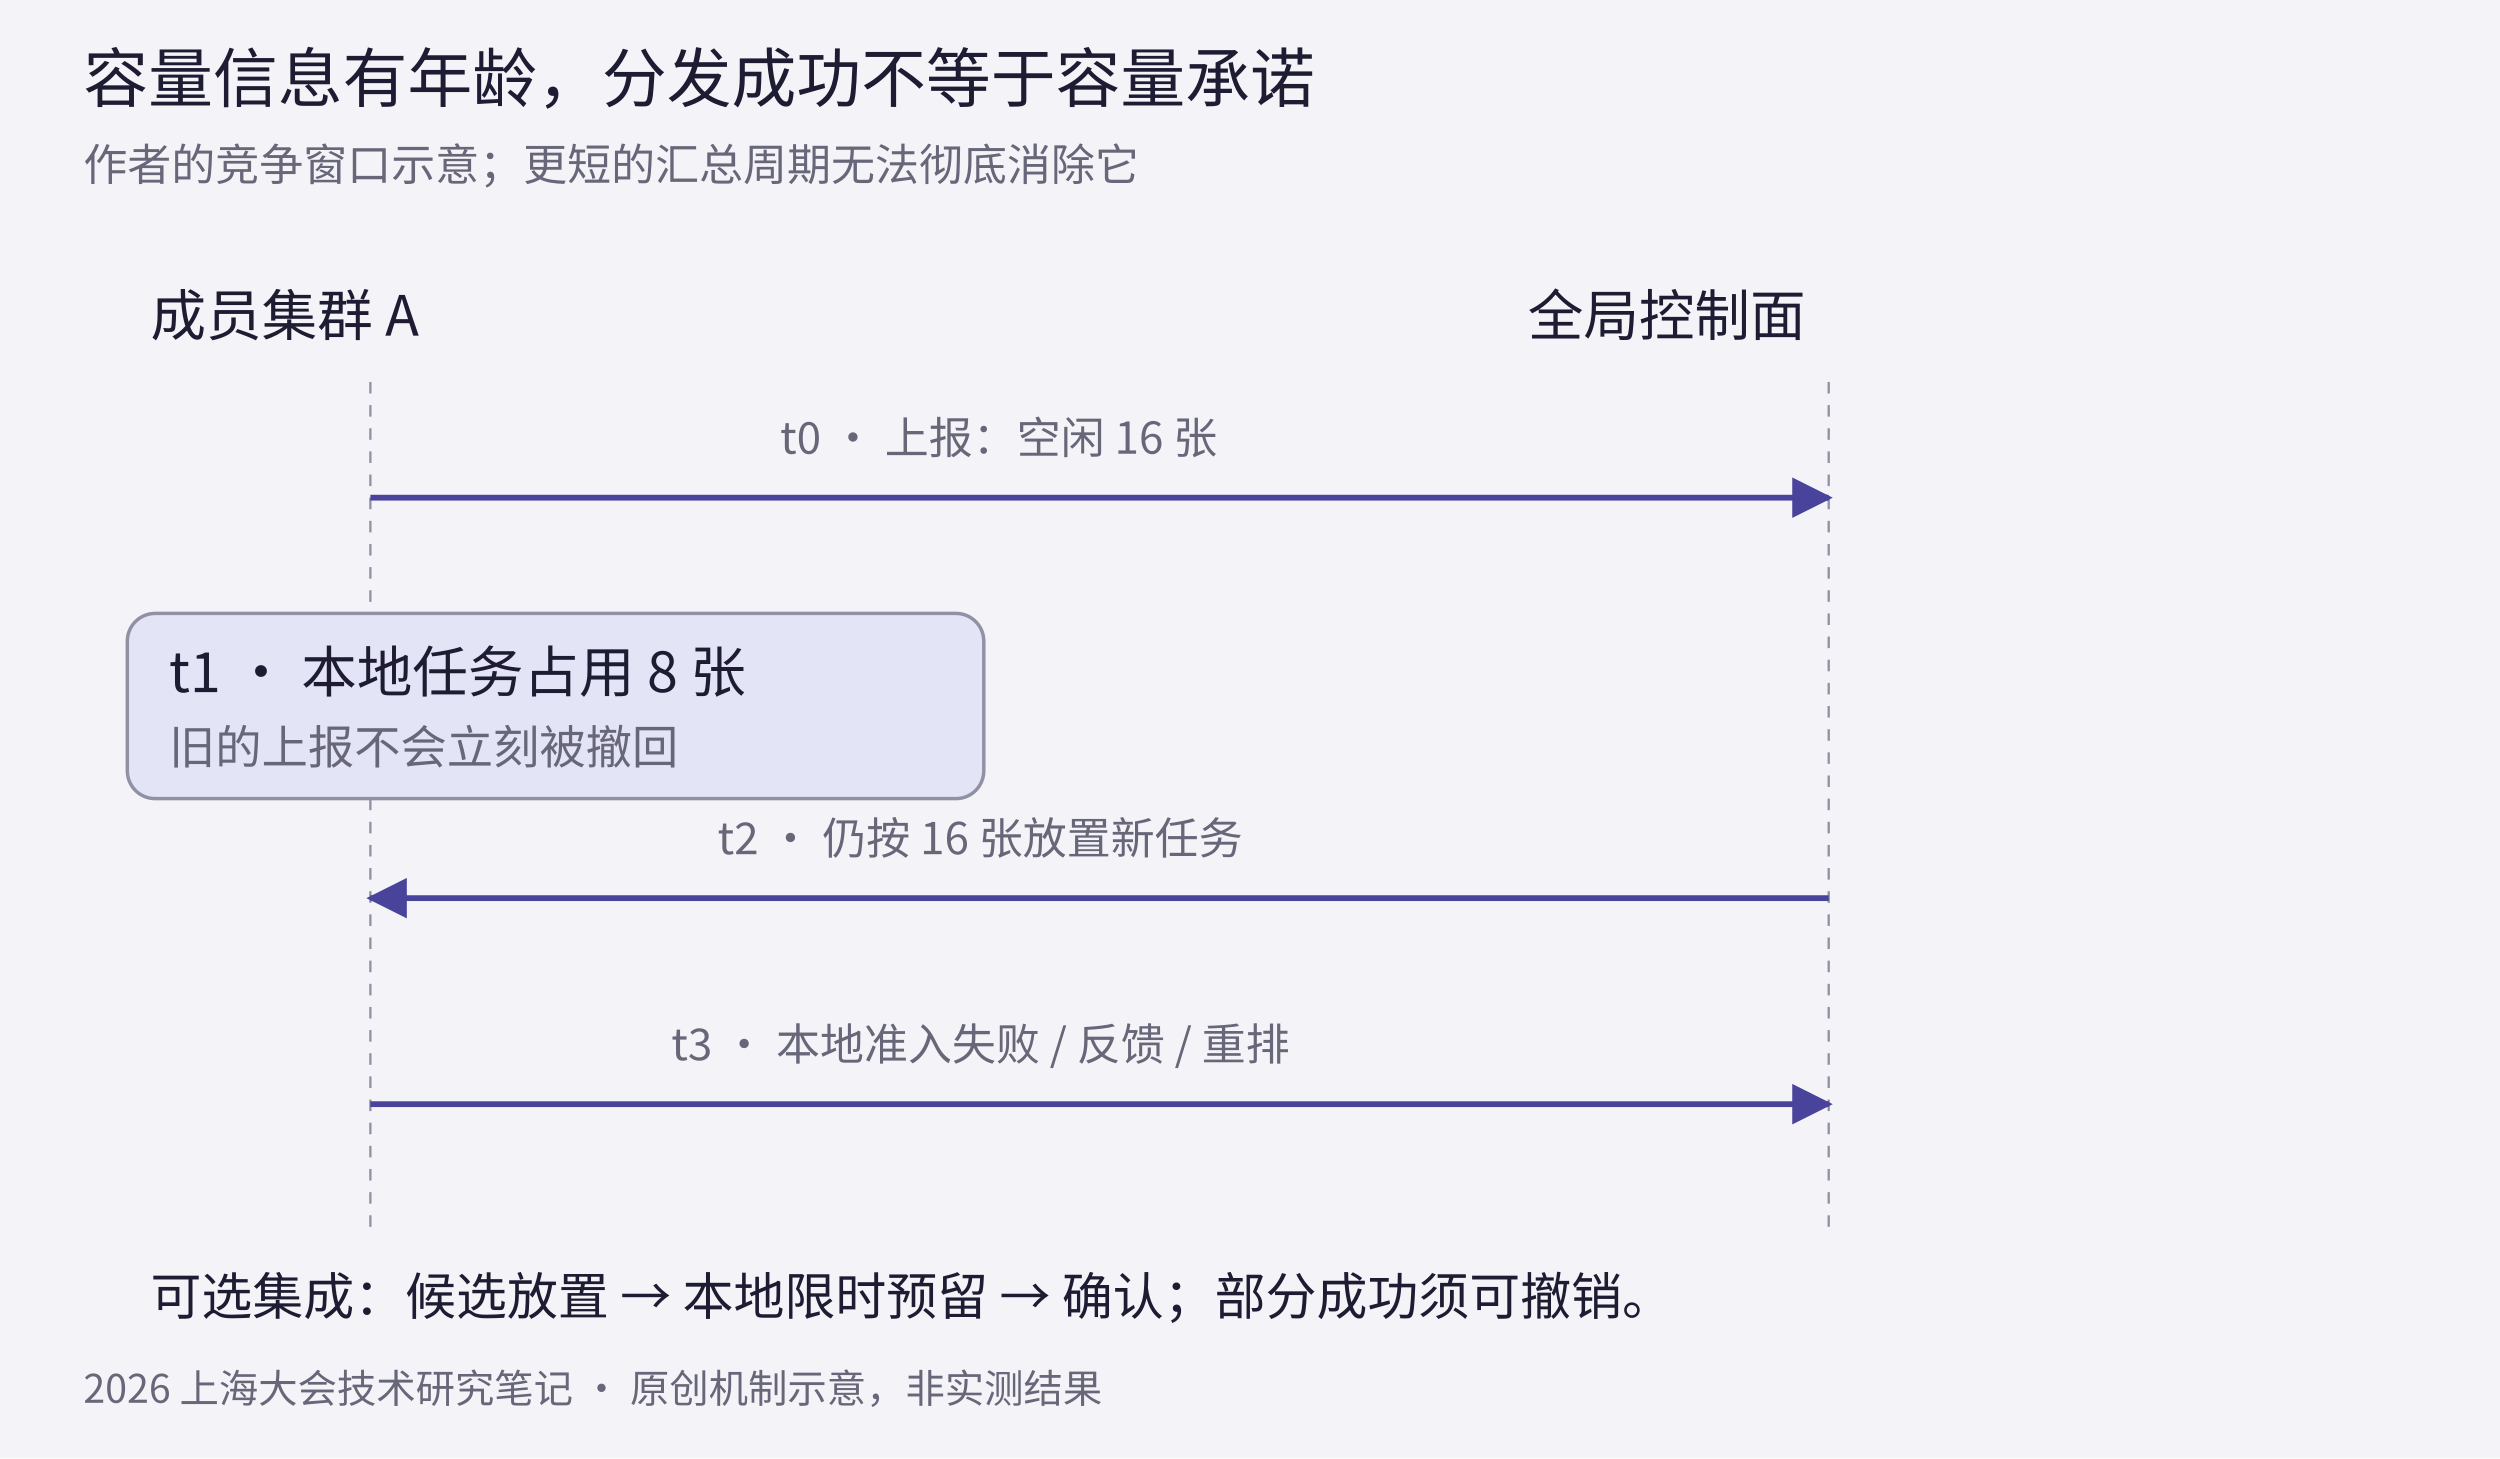
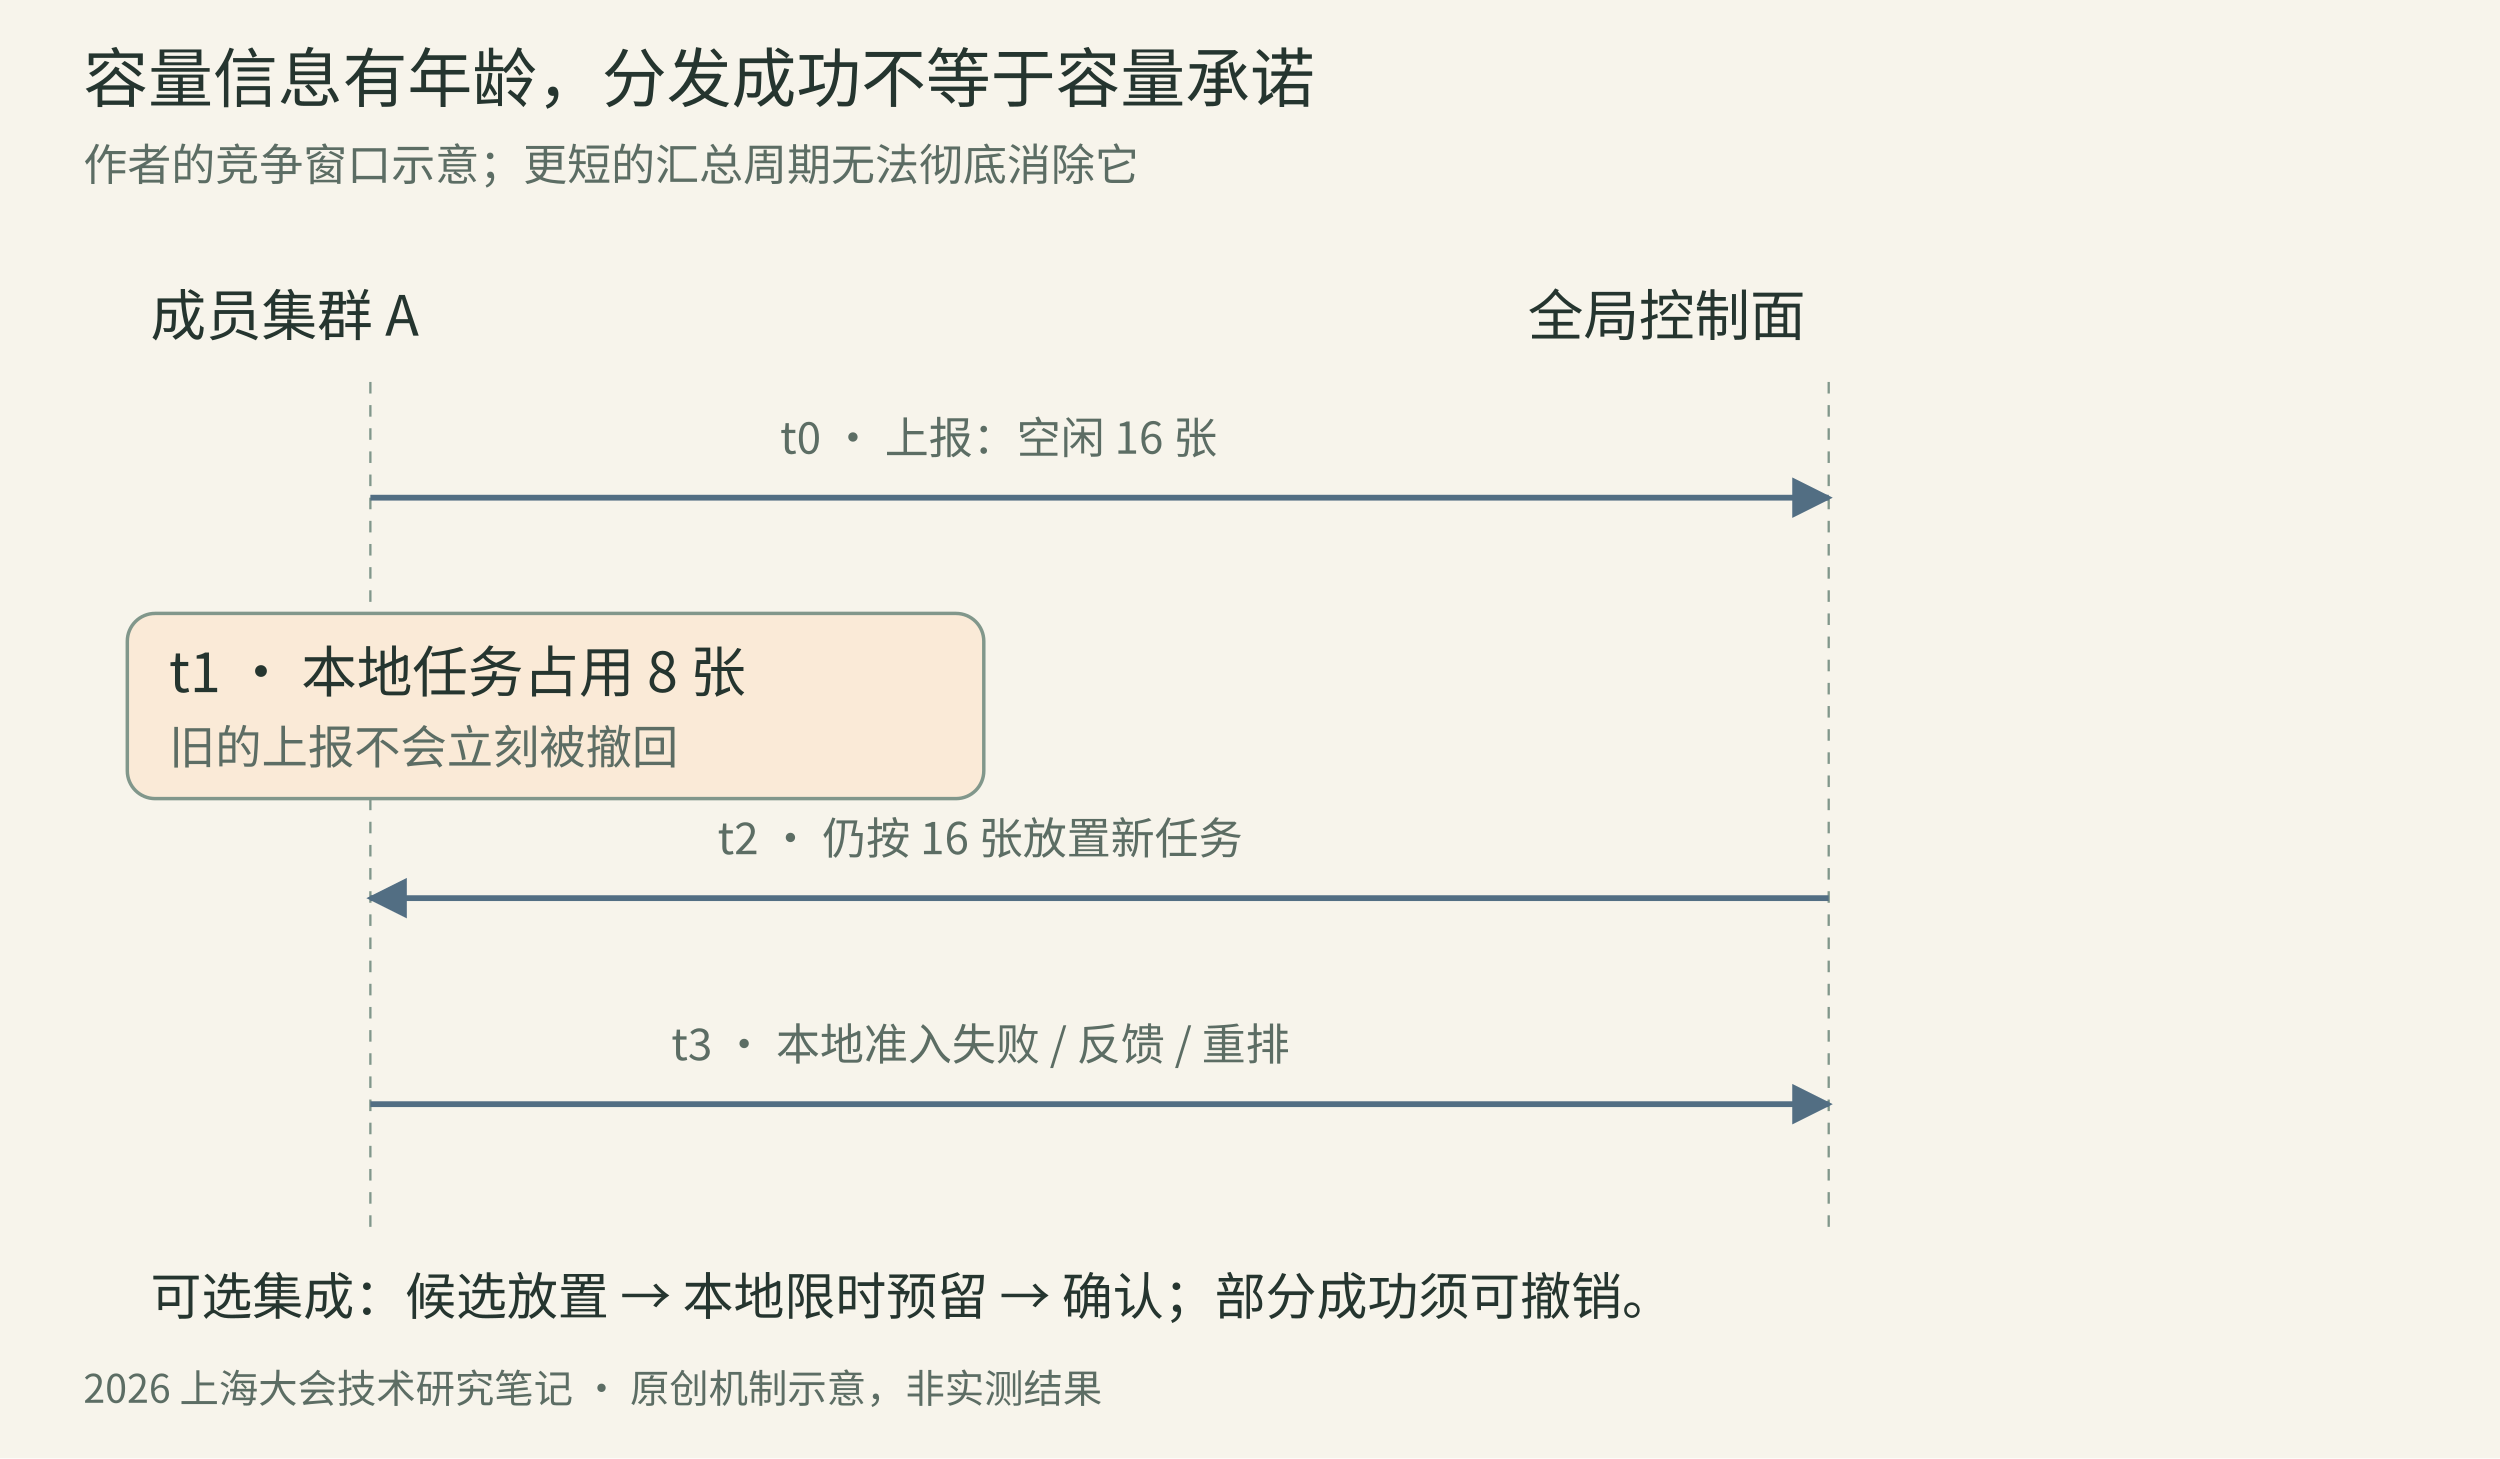
<svg xmlns="http://www.w3.org/2000/svg" viewBox="0 0 1080 630" role="img" aria-labelledby="title desc">
  <defs>
    <marker id="arrow" viewBox="0 0 10 10" refX="9" refY="5" markerWidth="7" markerHeight="7" orient="auto-start-reverse">
-       <path d="M 0 0 L 10 5 L 0 10 z" fill="#49439C" />
+       <path d="M 0 0 L 10 5 L 0 10 z" fill="#526e83" />
    </marker>
    <marker id="data" viewBox="0 0 10 10" refX="9" refY="5" markerWidth="7" markerHeight="7" orient="auto-start-reverse">
-       <path d="M 0 0 L 10 5 L 0 10 z" fill="#4D6B33" />
+       <path d="M 0 0 L 10 5 L 0 10 z" fill="#197657" />
    </marker>
  </defs>
-   <rect width="1080" height="630" fill="#F4F4F8" />
+   <rect width="1080" height="630" fill="#f7f4eb" />
  <g font-family="Microsoft YaHei, PingFang SC, Noto Sans CJK SC, sans-serif">
-     <text x="36" y="44" font-size="28" fill="#1E1C32" text-anchor="start">容量信息有年龄，分发成功不等于容量承诺</text>
-     <text x="36" y="78" font-size="19" fill="#68677A" text-anchor="start">作者的竞争窗口示意；更短的汇总周期无法彻底消除它</text>
-     <text x="65" y="145" font-size="24" fill="#1E1C32" text-anchor="start">成员集群 A</text>
-     <text x="660" y="145" font-size="24" fill="#1E1C32" text-anchor="start">全局控制面</text>
-     <line x1="160" y1="165" x2="160" y2="533" stroke="#9190A4" stroke-dasharray="5 5" />
-     <line x1="790" y1="165" x2="790" y2="533" stroke="#9190A4" stroke-dasharray="5 5" />
-     <polyline points="160,215 790,215" fill="none" stroke="#49439C" stroke-width="2.5" marker-end="url(#arrow)" />
-     <text x="337" y="196" font-size="19" fill="#68677A" text-anchor="start">t0 · 上报：空闲 16 张</text>
-     <rect x="55" y="265" width="370" height="80" rx="12" fill="#E4E4F7" stroke="#9190A4" stroke-width="1.5" />
-     <text x="73" y="299" font-size="24" fill="#1E1C32" text-anchor="start">t1 · 本地任务占用 8 张</text>
-     <text x="73" y="330" font-size="20" fill="#68677A" text-anchor="start">旧的上报不会立刻被撤回</text>
-     <polyline points="790,388 160,388" fill="none" stroke="#49439C" stroke-width="2.5" marker-end="url(#arrow)" />
-     <text x="310" y="369" font-size="19" fill="#68677A" text-anchor="start">t2 · 仍按 16 张放置新任务</text>
-     <polyline points="160,477 790,477" fill="none" stroke="#49439C" stroke-width="2.5" marker-end="url(#arrow)" />
-     <text x="290" y="458" font-size="19" fill="#68677A" text-anchor="start">t3 · 本地准入失败 / 反馈 / 重排</text>
-     <text x="65" y="568" font-size="22" fill="#1E1C32" text-anchor="start">可选集成：候选放置 → 本地限时预留 → 确认；部分成功须可撤销。</text>
-     <text x="36" y="606" font-size="17" fill="#68677A" text-anchor="start">2026 上海大会技术研究笔记 · 原创机制示意，非实测结果</text>
+     <text x="36" y="44" font-size="28" fill="#25352f" text-anchor="start">容量信息有年龄，分发成功不等于容量承诺</text>
+     <text x="36" y="78" font-size="19" fill="#5c6d64" text-anchor="start">作者的竞争窗口示意；更短的汇总周期无法彻底消除它</text>
+     <text x="65" y="145" font-size="24" fill="#25352f" text-anchor="start">成员集群 A</text>
+     <text x="660" y="145" font-size="24" fill="#25352f" text-anchor="start">全局控制面</text>
+     <line x1="160" y1="165" x2="160" y2="533" stroke="#81978b" stroke-dasharray="5 5" />
+     <line x1="790" y1="165" x2="790" y2="533" stroke="#81978b" stroke-dasharray="5 5" />
+     <polyline points="160,215 790,215" fill="none" stroke="#526e83" stroke-width="2.5" marker-end="url(#arrow)" />
+     <text x="337" y="196" font-size="19" fill="#5c6d64" text-anchor="start">t0 · 上报：空闲 16 张</text>
+     <rect x="55" y="265" width="370" height="80" rx="12" fill="#faead7" stroke="#81978b" stroke-width="1.5" />
+     <text x="73" y="299" font-size="24" fill="#25352f" text-anchor="start">t1 · 本地任务占用 8 张</text>
+     <text x="73" y="330" font-size="20" fill="#5c6d64" text-anchor="start">旧的上报不会立刻被撤回</text>
+     <polyline points="790,388 160,388" fill="none" stroke="#526e83" stroke-width="2.5" marker-end="url(#arrow)" />
+     <text x="310" y="369" font-size="19" fill="#5c6d64" text-anchor="start">t2 · 仍按 16 张放置新任务</text>
+     <polyline points="160,477 790,477" fill="none" stroke="#526e83" stroke-width="2.5" marker-end="url(#arrow)" />
+     <text x="290" y="458" font-size="19" fill="#5c6d64" text-anchor="start">t3 · 本地准入失败 / 反馈 / 重排</text>
+     <text x="65" y="568" font-size="22" fill="#25352f" text-anchor="start">可选集成：候选放置 → 本地限时预留 → 确认；部分成功须可撤销。</text>
+     <text x="36" y="606" font-size="17" fill="#5c6d64" text-anchor="start">2026 上海大会技术研究笔记 · 原创机制示意，非实测结果</text>
  </g>
</svg>
